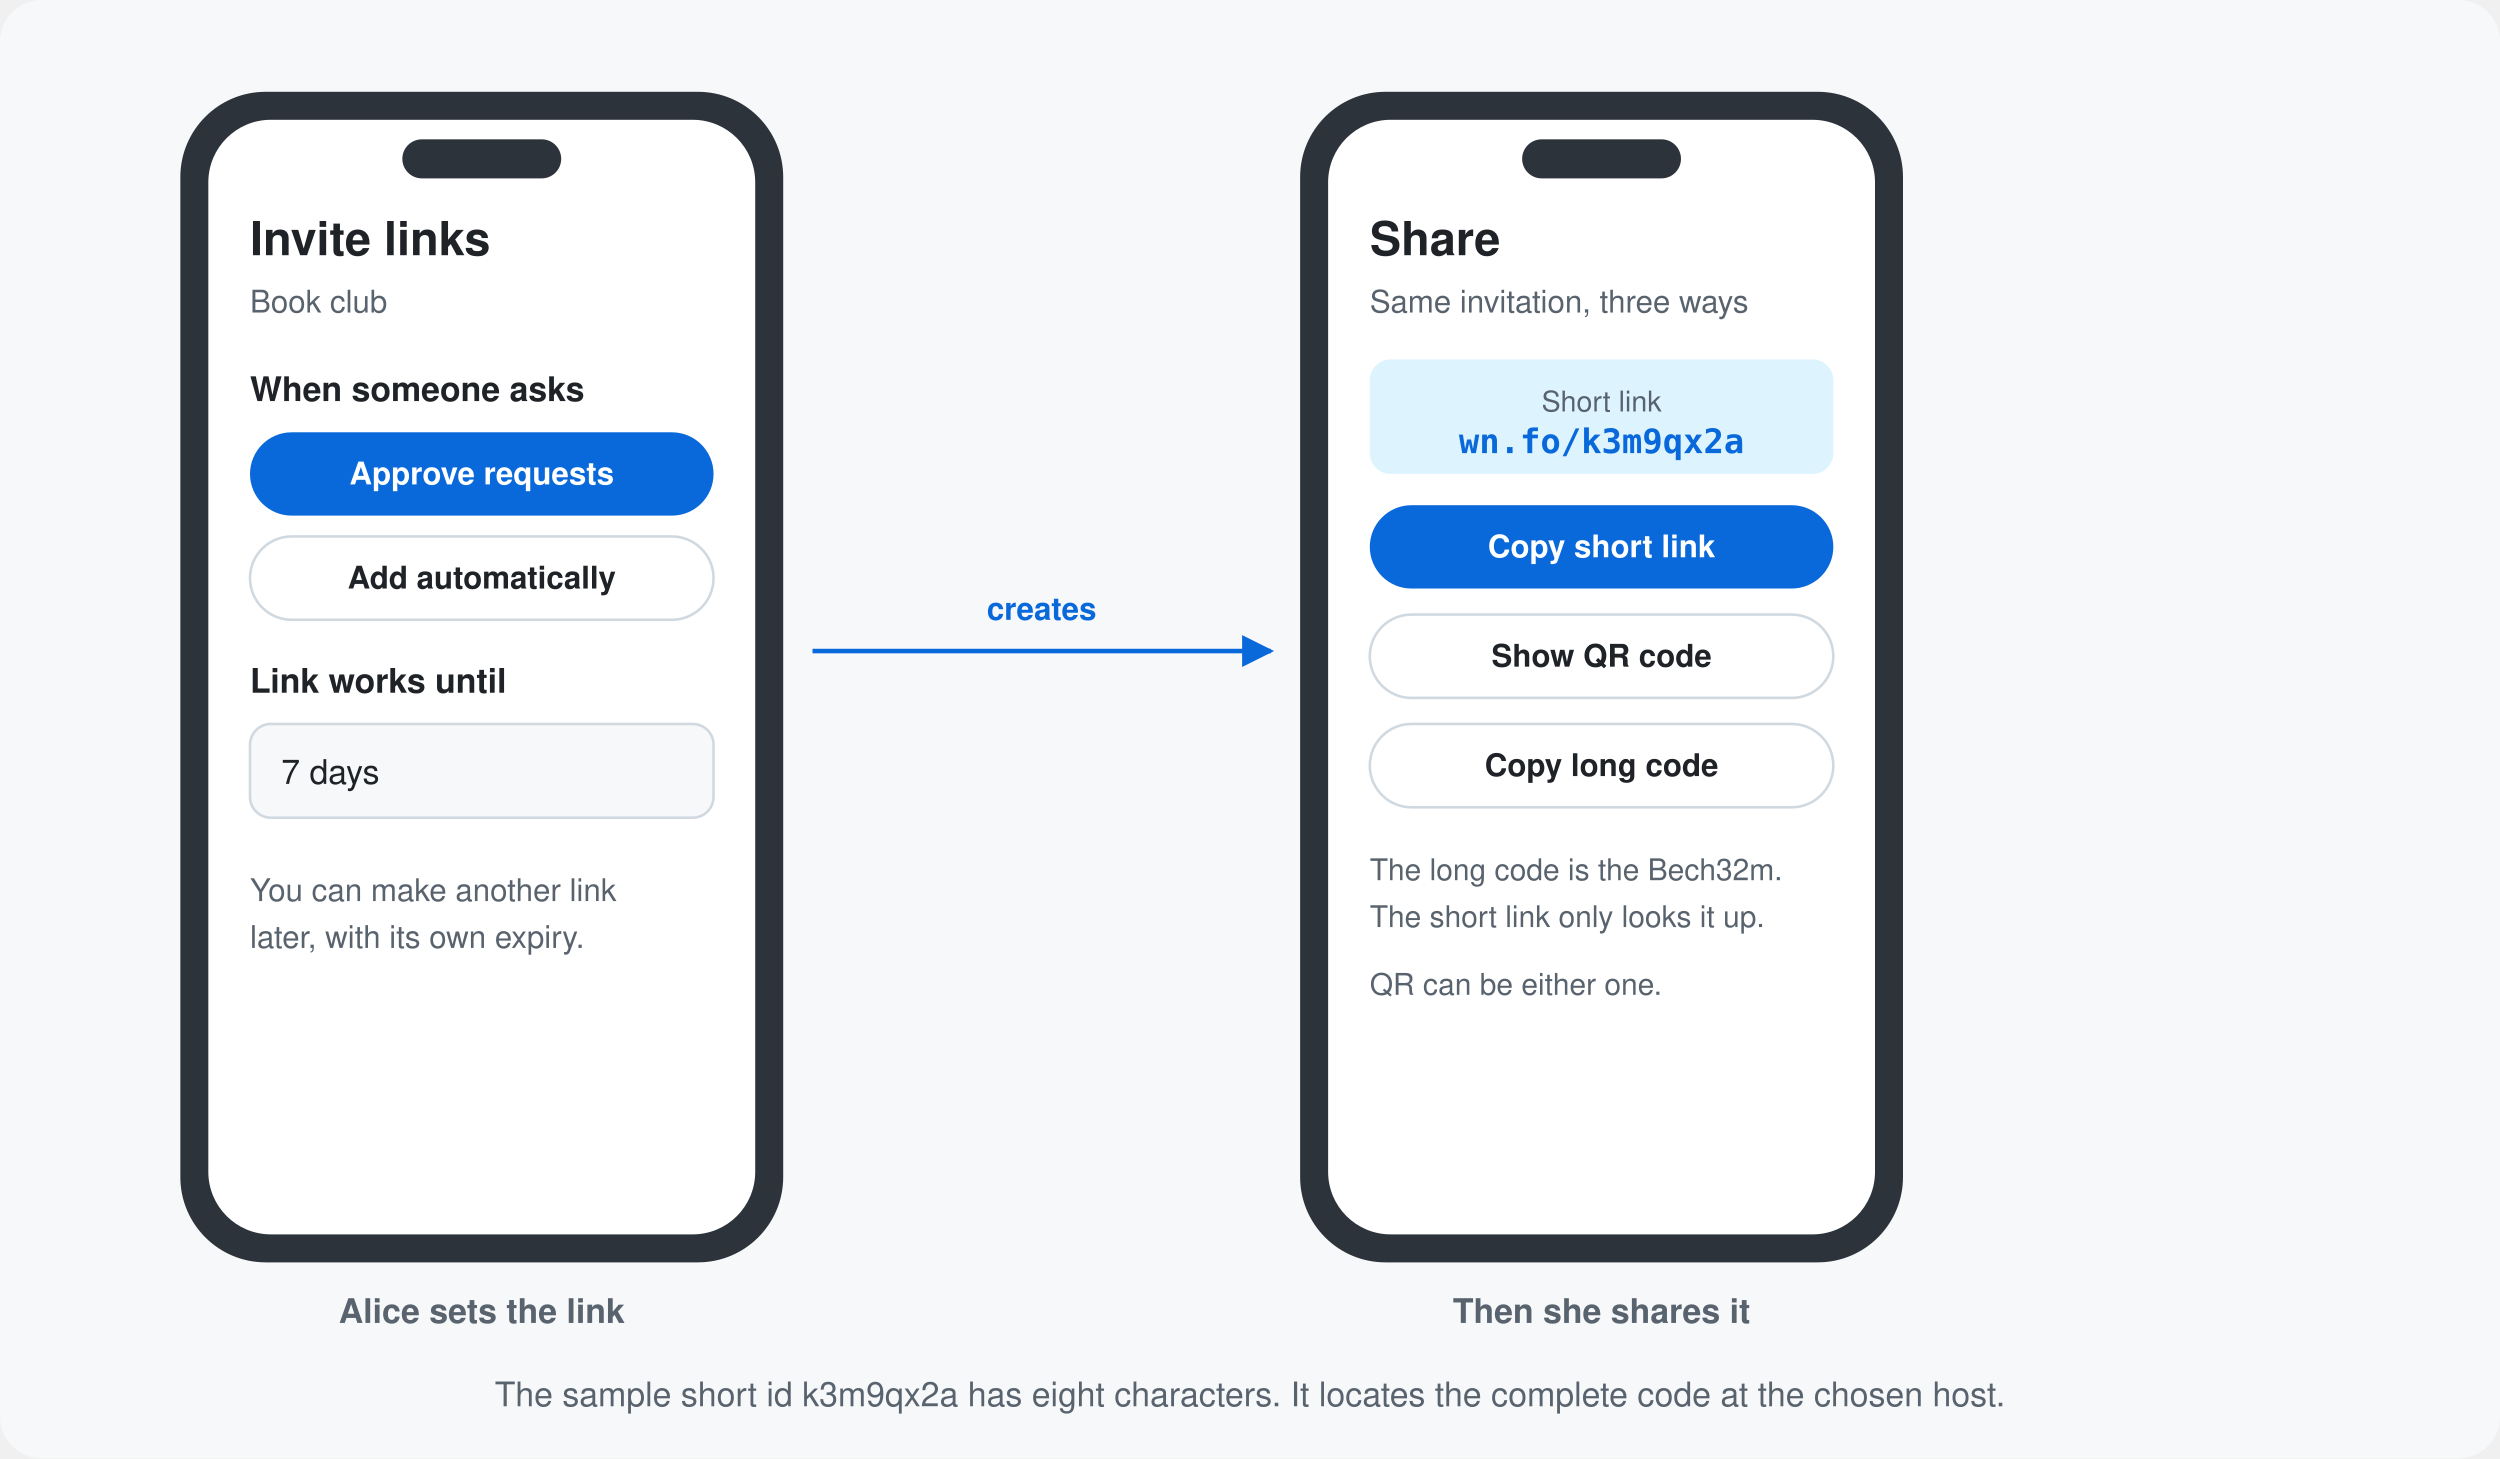
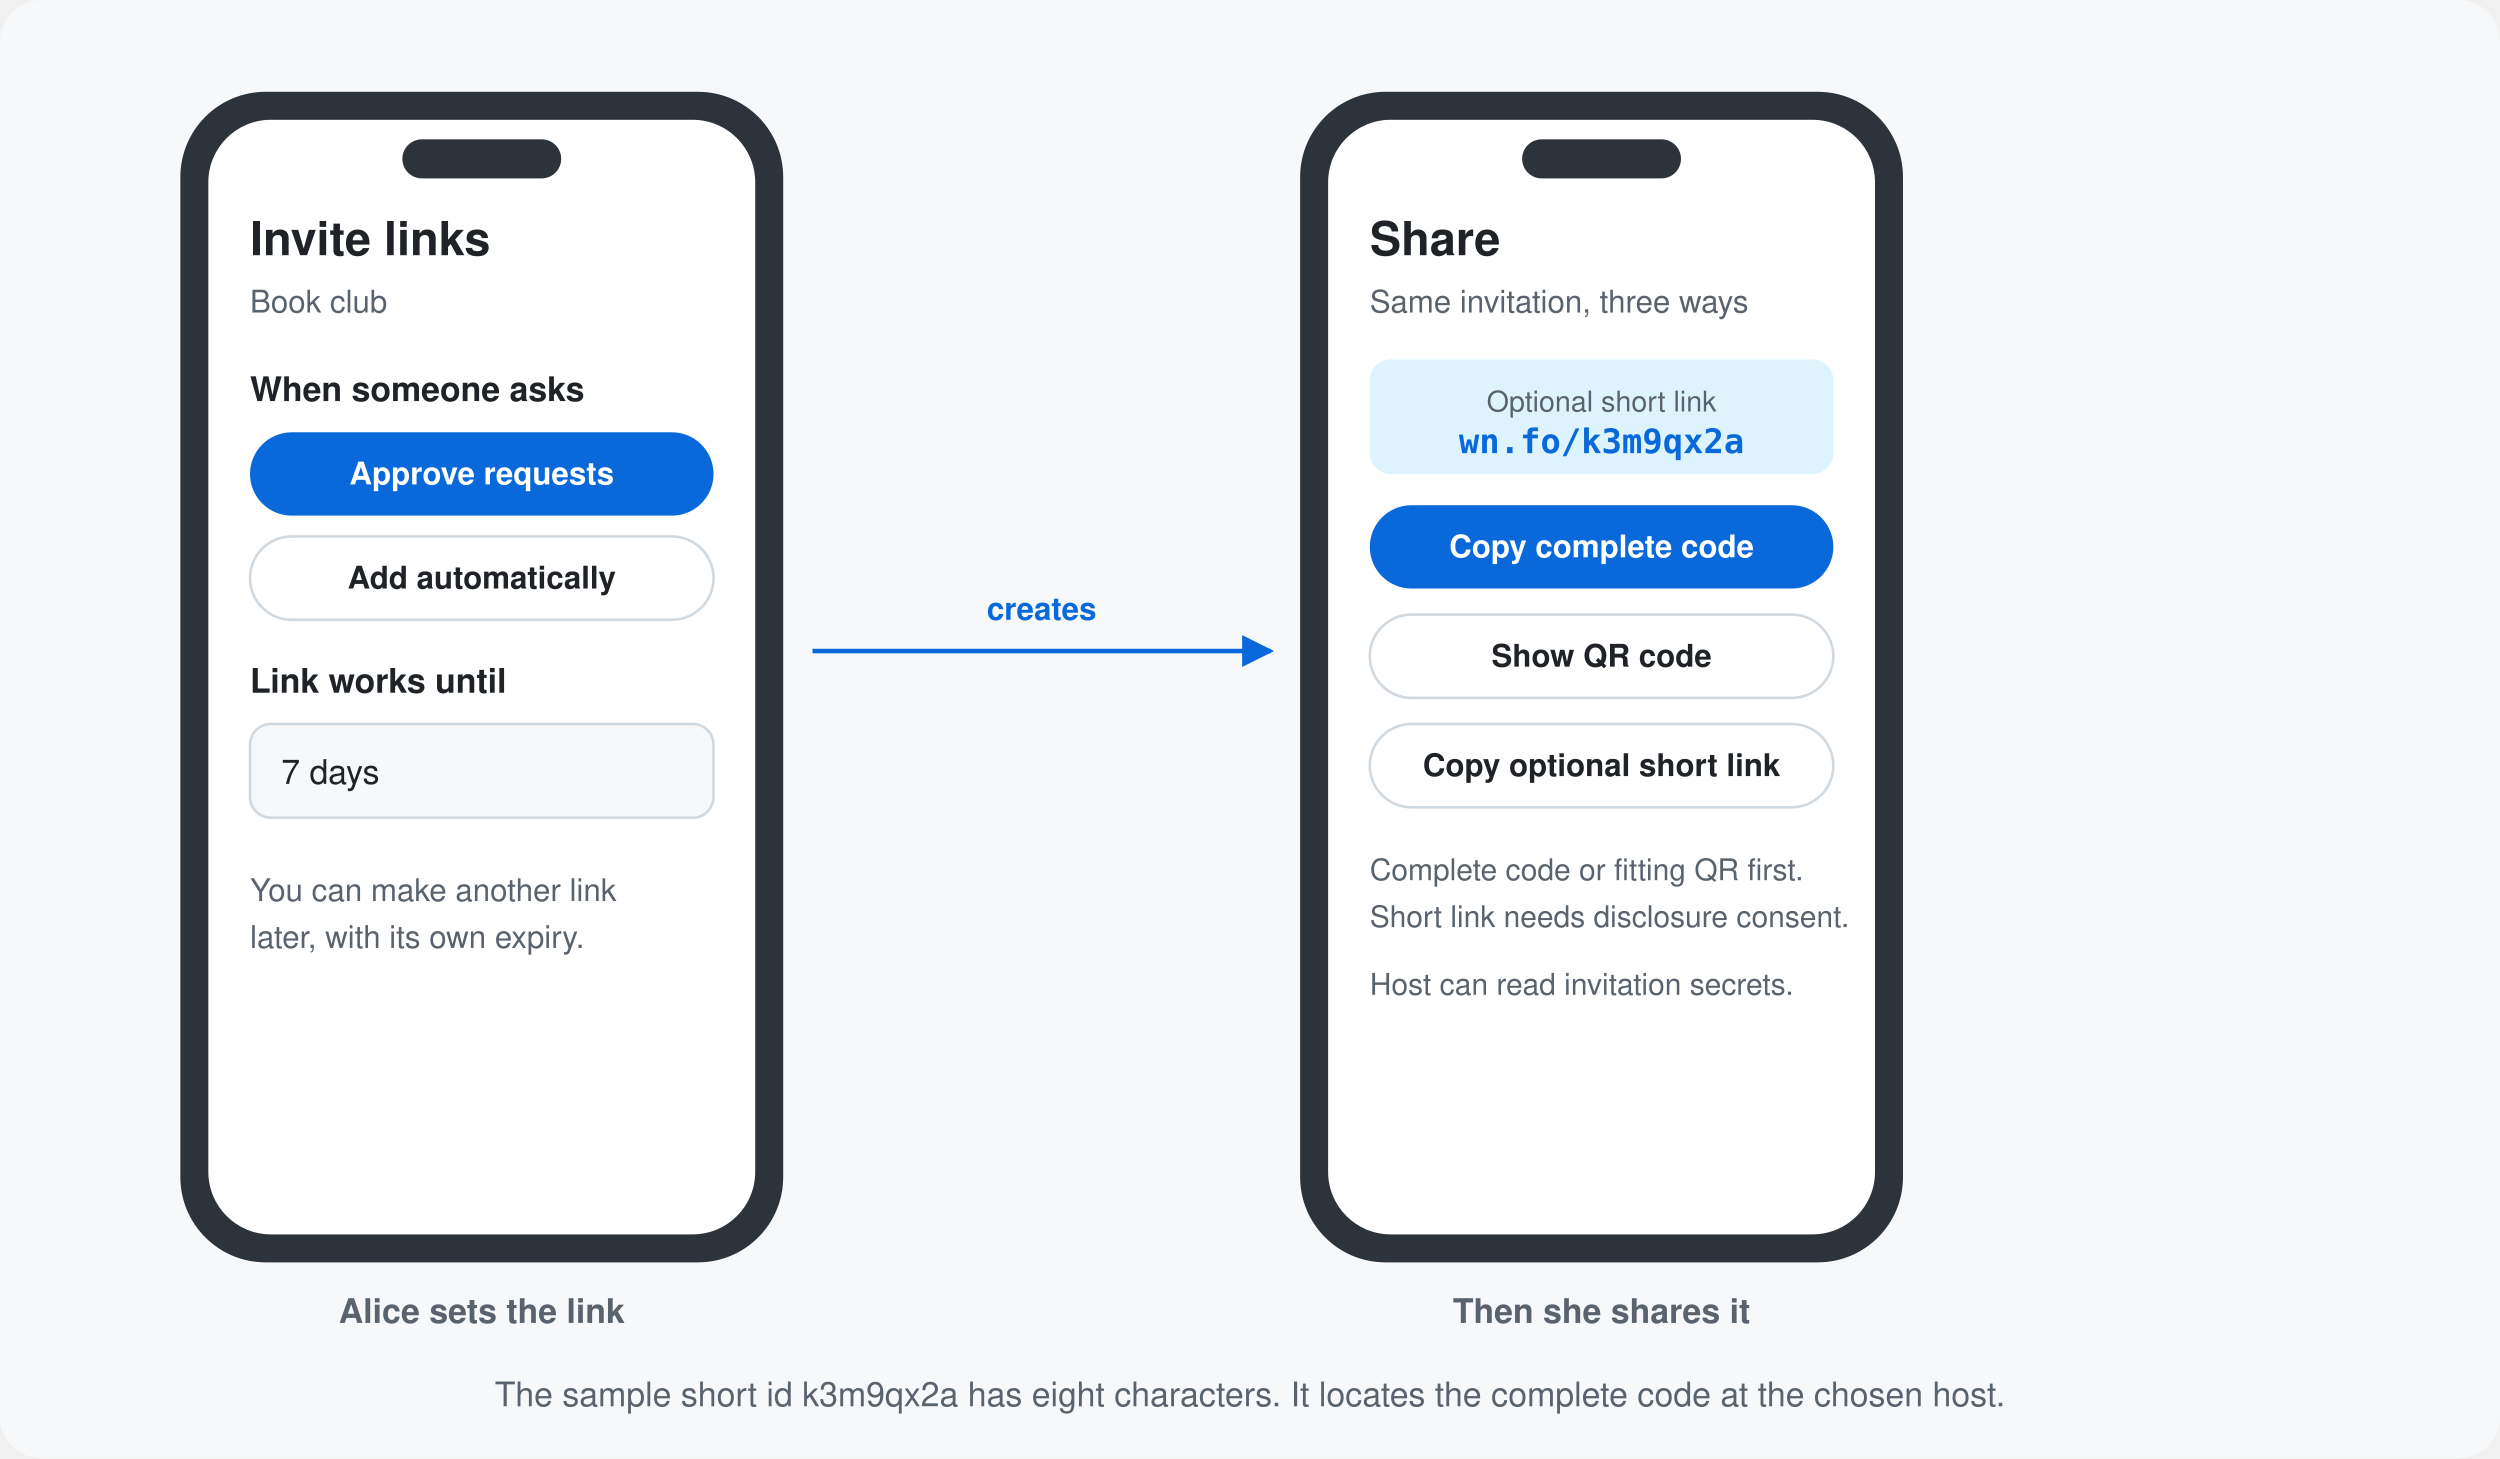
<svg xmlns="http://www.w3.org/2000/svg" viewBox="0 0 960 560" width="960" height="560" role="img" aria-labelledby="title desc">
  <style>
text{font-family:-apple-system, BlinkMacSystemFont, 'Segoe UI', Helvetica, Arial, sans-serif} .mono{font-family:ui-monospace, SFMono-Regular, Menlo, Consolas, monospace}
.bg{fill:#f6f8fa}
.t{fill:#1f2328} .m{fill:#59636e} .a{fill:#0969da} .d{fill:#cf222e}
.g{fill:#1a7f37} .y{fill:#9a6700} .r{fill:#8250df} .f{fill:#afb8c1}
.frame{fill:#2d333b;stroke:#2d333b} .scr{fill:#ffffff}
.card{fill:#f6f8fa;stroke:#d1d9e0} .cardf{fill:#ffffff;stroke:#d1d9e0}
.ln{fill:none;stroke:#d1d9e0} .lnf{fill:#d1d9e0}
.btn{fill:#0969da} .btn2{fill:#ffffff;stroke:#d1d9e0} .btnd{fill:#ffffff;stroke:#cf222e}
.ta{fill:#ddf4ff} .td{fill:#ffebe9} .tg{fill:#dafbe1} .ty{fill:#fff8c5} .tr{fill:#fbefff}
.sa{stroke:#0969da} .sd{stroke:#cf222e} .sg{stroke:#1a7f37} .sy{stroke:#9a6700}
.sr{stroke:#8250df} .sm{stroke:#59636e} .sf{stroke:#afb8c1} .sl{stroke:#d1d9e0}
.arr{fill:none;stroke-width:1.75} .dash{stroke-dasharray:5 4}
.grp{fill:#ddf4ff;stroke:#0969da;stroke-dasharray:6 4;fill-opacity:.45}
.grpx{fill:none;stroke:#afb8c1;stroke-dasharray:6 4}
@media (prefers-color-scheme: dark){
.bg{fill:#151b23}
.t{fill:#e6edf3} .m{fill:#9198a1} .a{fill:#4493f8} .d{fill:#f85149}
.g{fill:#3fb950} .y{fill:#d29922} .r{fill:#ab7df8} .f{fill:#484f58}
.frame{fill:#2f3742;stroke:#4a535e} .scr{fill:#0d1117}
.card{fill:#151b23;stroke:#3d444d} .cardf{fill:#0d1117;stroke:#3d444d}
.ln{fill:none;stroke:#3d444d} .lnf{fill:#3d444d}
.btn{fill:#1f6feb} .btn2{fill:#0d1117;stroke:#3d444d} .btnd{fill:#0d1117;stroke:#f85149}
.ta{fill:#12294a} .td{fill:#3c1618} .tg{fill:#12261e} .ty{fill:#2e2610} .tr{fill:#2a1d45}
.sa{stroke:#4493f8} .sd{stroke:#f85149} .sg{stroke:#3fb950} .sy{stroke:#d29922}
.sr{stroke:#ab7df8} .sm{stroke:#9198a1} .sf{stroke:#484f58} .sl{stroke:#3d444d}
.arr{fill:none;stroke-width:1.75} .dash{stroke-dasharray:5 4}
.grp{fill:#12294a;stroke:#4493f8;stroke-dasharray:6 4;fill-opacity:.45}
.grpx{fill:none;stroke:#484f58;stroke-dasharray:6 4}
}
</style>
  <defs>
    <marker id="ha" viewBox="0 0 10 10" refX="9" refY="5" markerWidth="7" markerHeight="7" orient="auto-start-reverse">
      <path d="M0,0 L10,5 L0,10 z" class="a" />
    </marker>
    <marker id="hm" viewBox="0 0 10 10" refX="9" refY="5" markerWidth="7" markerHeight="7" orient="auto-start-reverse">
      <path d="M0,0 L10,5 L0,10 z" class="m" />
    </marker>
    <marker id="hd" viewBox="0 0 10 10" refX="9" refY="5" markerWidth="7" markerHeight="7" orient="auto-start-reverse">
      <path d="M0,0 L10,5 L0,10 z" class="d" />
    </marker>
    <marker id="hg" viewBox="0 0 10 10" refX="9" refY="5" markerWidth="7" markerHeight="7" orient="auto-start-reverse">
      <path d="M0,0 L10,5 L0,10 z" class="g" />
    </marker>
    <marker id="hy" viewBox="0 0 10 10" refX="9" refY="5" markerWidth="7" markerHeight="7" orient="auto-start-reverse">
      <path d="M0,0 L10,5 L0,10 z" class="y" />
    </marker>
  </defs>
  <rect class="bg" x="0" y="0" width="960" height="560" rx="16" />
  <g transform="translate(70,36)">
    <rect x="0" y="0" width="230" height="448" rx="32" class="frame" stroke-width="1.5" />
    <rect x="10" y="10" width="210" height="428" rx="24" class="scr" />
    <rect x="85" y="18" width="60" height="14" rx="7" class="frame" />
    <g transform="translate(10,10)">
      <text x="16" y="52" class="t" font-size="18" font-weight="700">Invite links</text>
      <text x="16" y="74" class="m" font-size="12">Book club</text>
      <text x="16" y="108" class="t" font-size="13" font-weight="700">When someone asks</text>
      <rect x="16" y="120" width="178" height="32" rx="16" class="btn" />
      <text x="105" y="140" font-size="12" font-weight="600" text-anchor="middle" fill="#ffffff">Approve requests</text>
      <rect x="16" y="160" width="178" height="32" rx="16" class="btn2" />
      <text x="105" y="180" class="t" font-size="12" font-weight="600" text-anchor="middle">Add automatically</text>
      <text x="16" y="220" class="t" font-size="13" font-weight="700">Link works until</text>
      <rect x="16" y="232" width="178" height="36" rx="8" class="card" />
      <text x="28" y="255" class="t" font-size="13">7 days</text>
      <text x="16" y="300" class="m" font-size="12">You can make another link</text>
      <text x="16" y="318" class="m" font-size="12">later, with its own expiry.</text>
    </g>
  </g>
  <text x="185" y="508" class="m" font-size="13" font-weight="600" text-anchor="middle">Alice sets the link</text>
  <g transform="translate(500,36)">
    <rect x="0" y="0" width="230" height="448" rx="32" class="frame" stroke-width="1.5" />
    <rect x="10" y="10" width="210" height="428" rx="24" class="scr" />
    <rect x="85" y="18" width="60" height="14" rx="7" class="frame" />
    <g transform="translate(10,10)">
      <text x="16" y="52" class="t" font-size="18" font-weight="700">Share</text>
      <text x="16" y="74" class="m" font-size="12">Same invitation, three ways</text>
      <rect x="16" y="92" width="178" height="44" rx="8" class="ta" />
-       <text x="105" y="112" class="m" font-size="11" text-anchor="middle">Short link</text>
+       <text x="105" y="112" class="m" font-size="11" text-anchor="middle">Optional short link</text>
      <text x="105" y="128" class="a mono" font-size="13" font-weight="700" text-anchor="middle">wn.fo/k3m9qx2a</text>
      <rect x="16" y="148" width="178" height="32" rx="16" class="btn" />
-       <text x="105" y="168" font-size="12" font-weight="600" text-anchor="middle" fill="#ffffff">Copy short link</text>
+       <text x="105" y="168" font-size="12" font-weight="600" text-anchor="middle" fill="#ffffff">Copy complete code</text>
      <rect x="16" y="190" width="178" height="32" rx="16" class="btn2" />
      <text x="105" y="210" class="t" font-size="12" font-weight="600" text-anchor="middle">Show QR code</text>
      <rect x="16" y="232" width="178" height="32" rx="16" class="btn2" />
-       <text x="105" y="252" class="t" font-size="12" font-weight="600" text-anchor="middle">Copy long code</text>
-       <text x="16" y="292" class="m" font-size="11.5">The long code is the Bech32m.</text>
-       <text x="16" y="310" class="m" font-size="11.5">The short link only looks it up.</text>
-       <text x="16" y="336" class="m" font-size="11.5">QR can be either one.</text>
+       <text x="105" y="252" class="t" font-size="12" font-weight="600" text-anchor="middle">Copy optional short link</text>
+       <text x="16" y="292" class="m" font-size="11.5">Complete code or fitting QR first.</text>
+       <text x="16" y="310" class="m" font-size="11.5">Short link needs disclosure consent.</text>
+       <text x="16" y="336" class="m" font-size="11.5">Host can read invitation secrets.</text>
    </g>
  </g>
  <text x="615" y="508" class="m" font-size="13" font-weight="600" text-anchor="middle">Then she shares it</text>
  <path d="M312,250 H488" class="arr sa" marker-end="url(#ha)" />
  <text x="400" y="238" class="a" font-size="12" font-weight="600" text-anchor="middle">creates</text>
  <text x="480" y="540" class="m" font-size="13" text-anchor="middle">The sample short id k3m9qx2a has eight characters. It locates the complete code at the chosen host.</text>
</svg>
